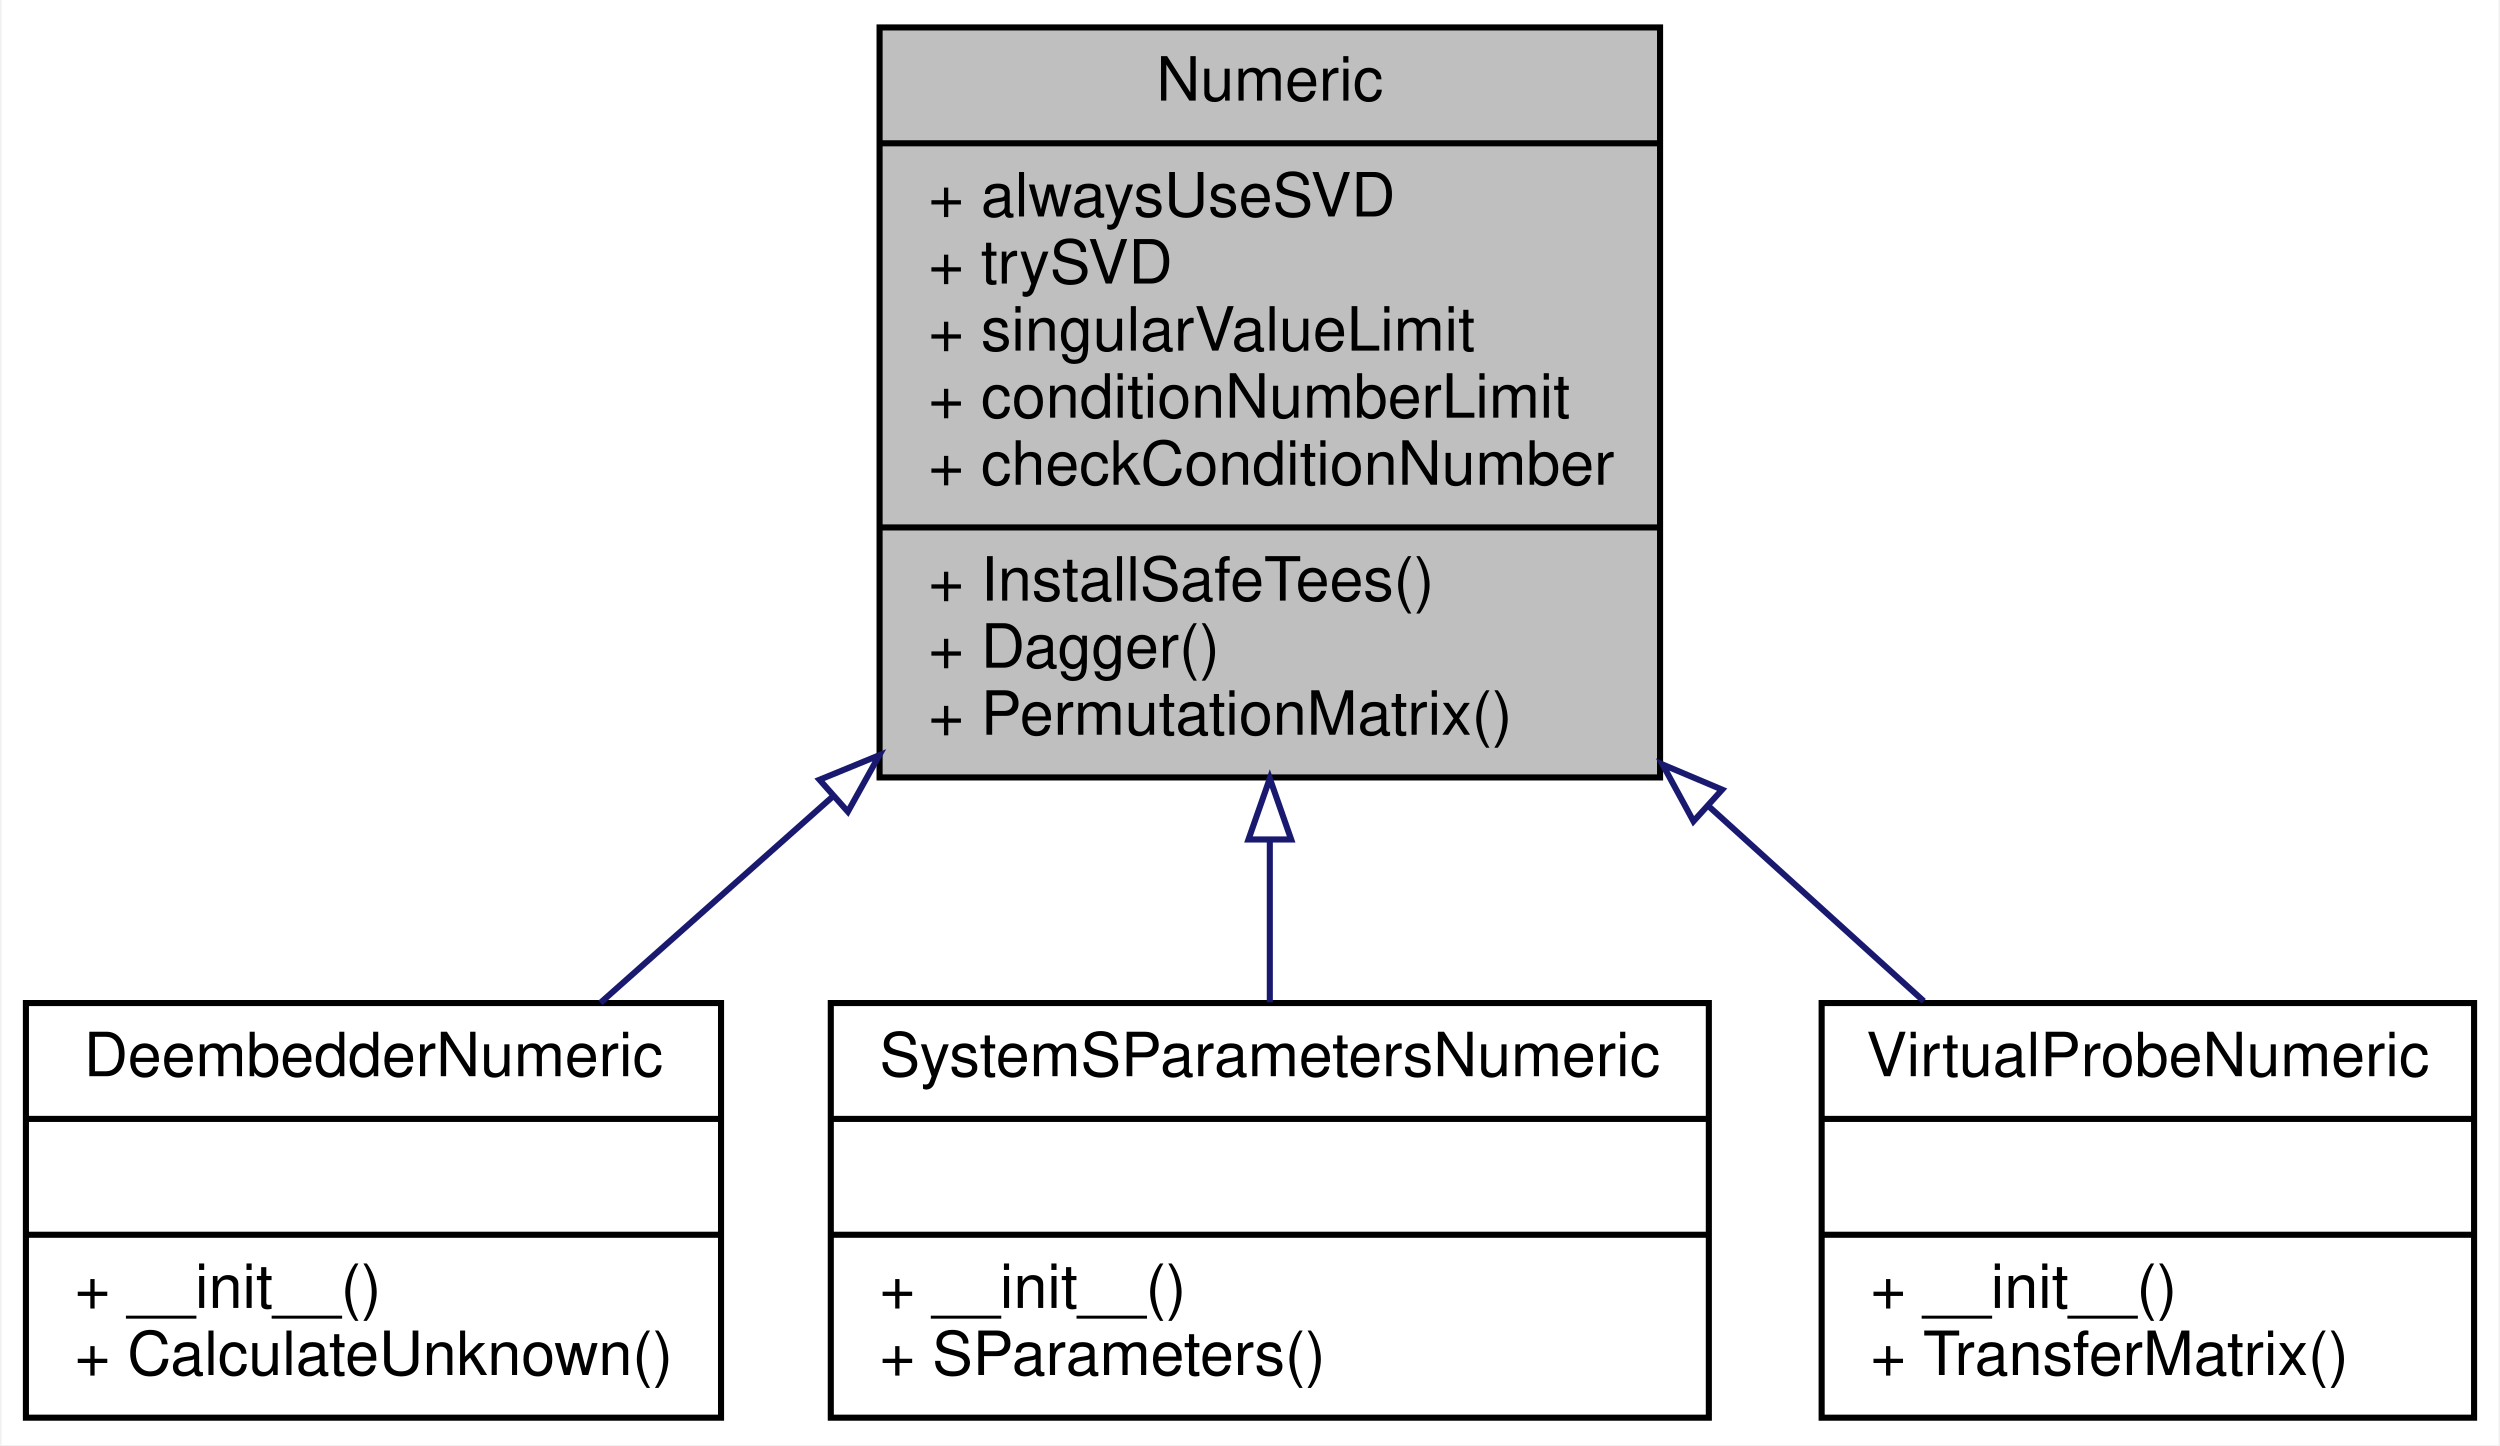
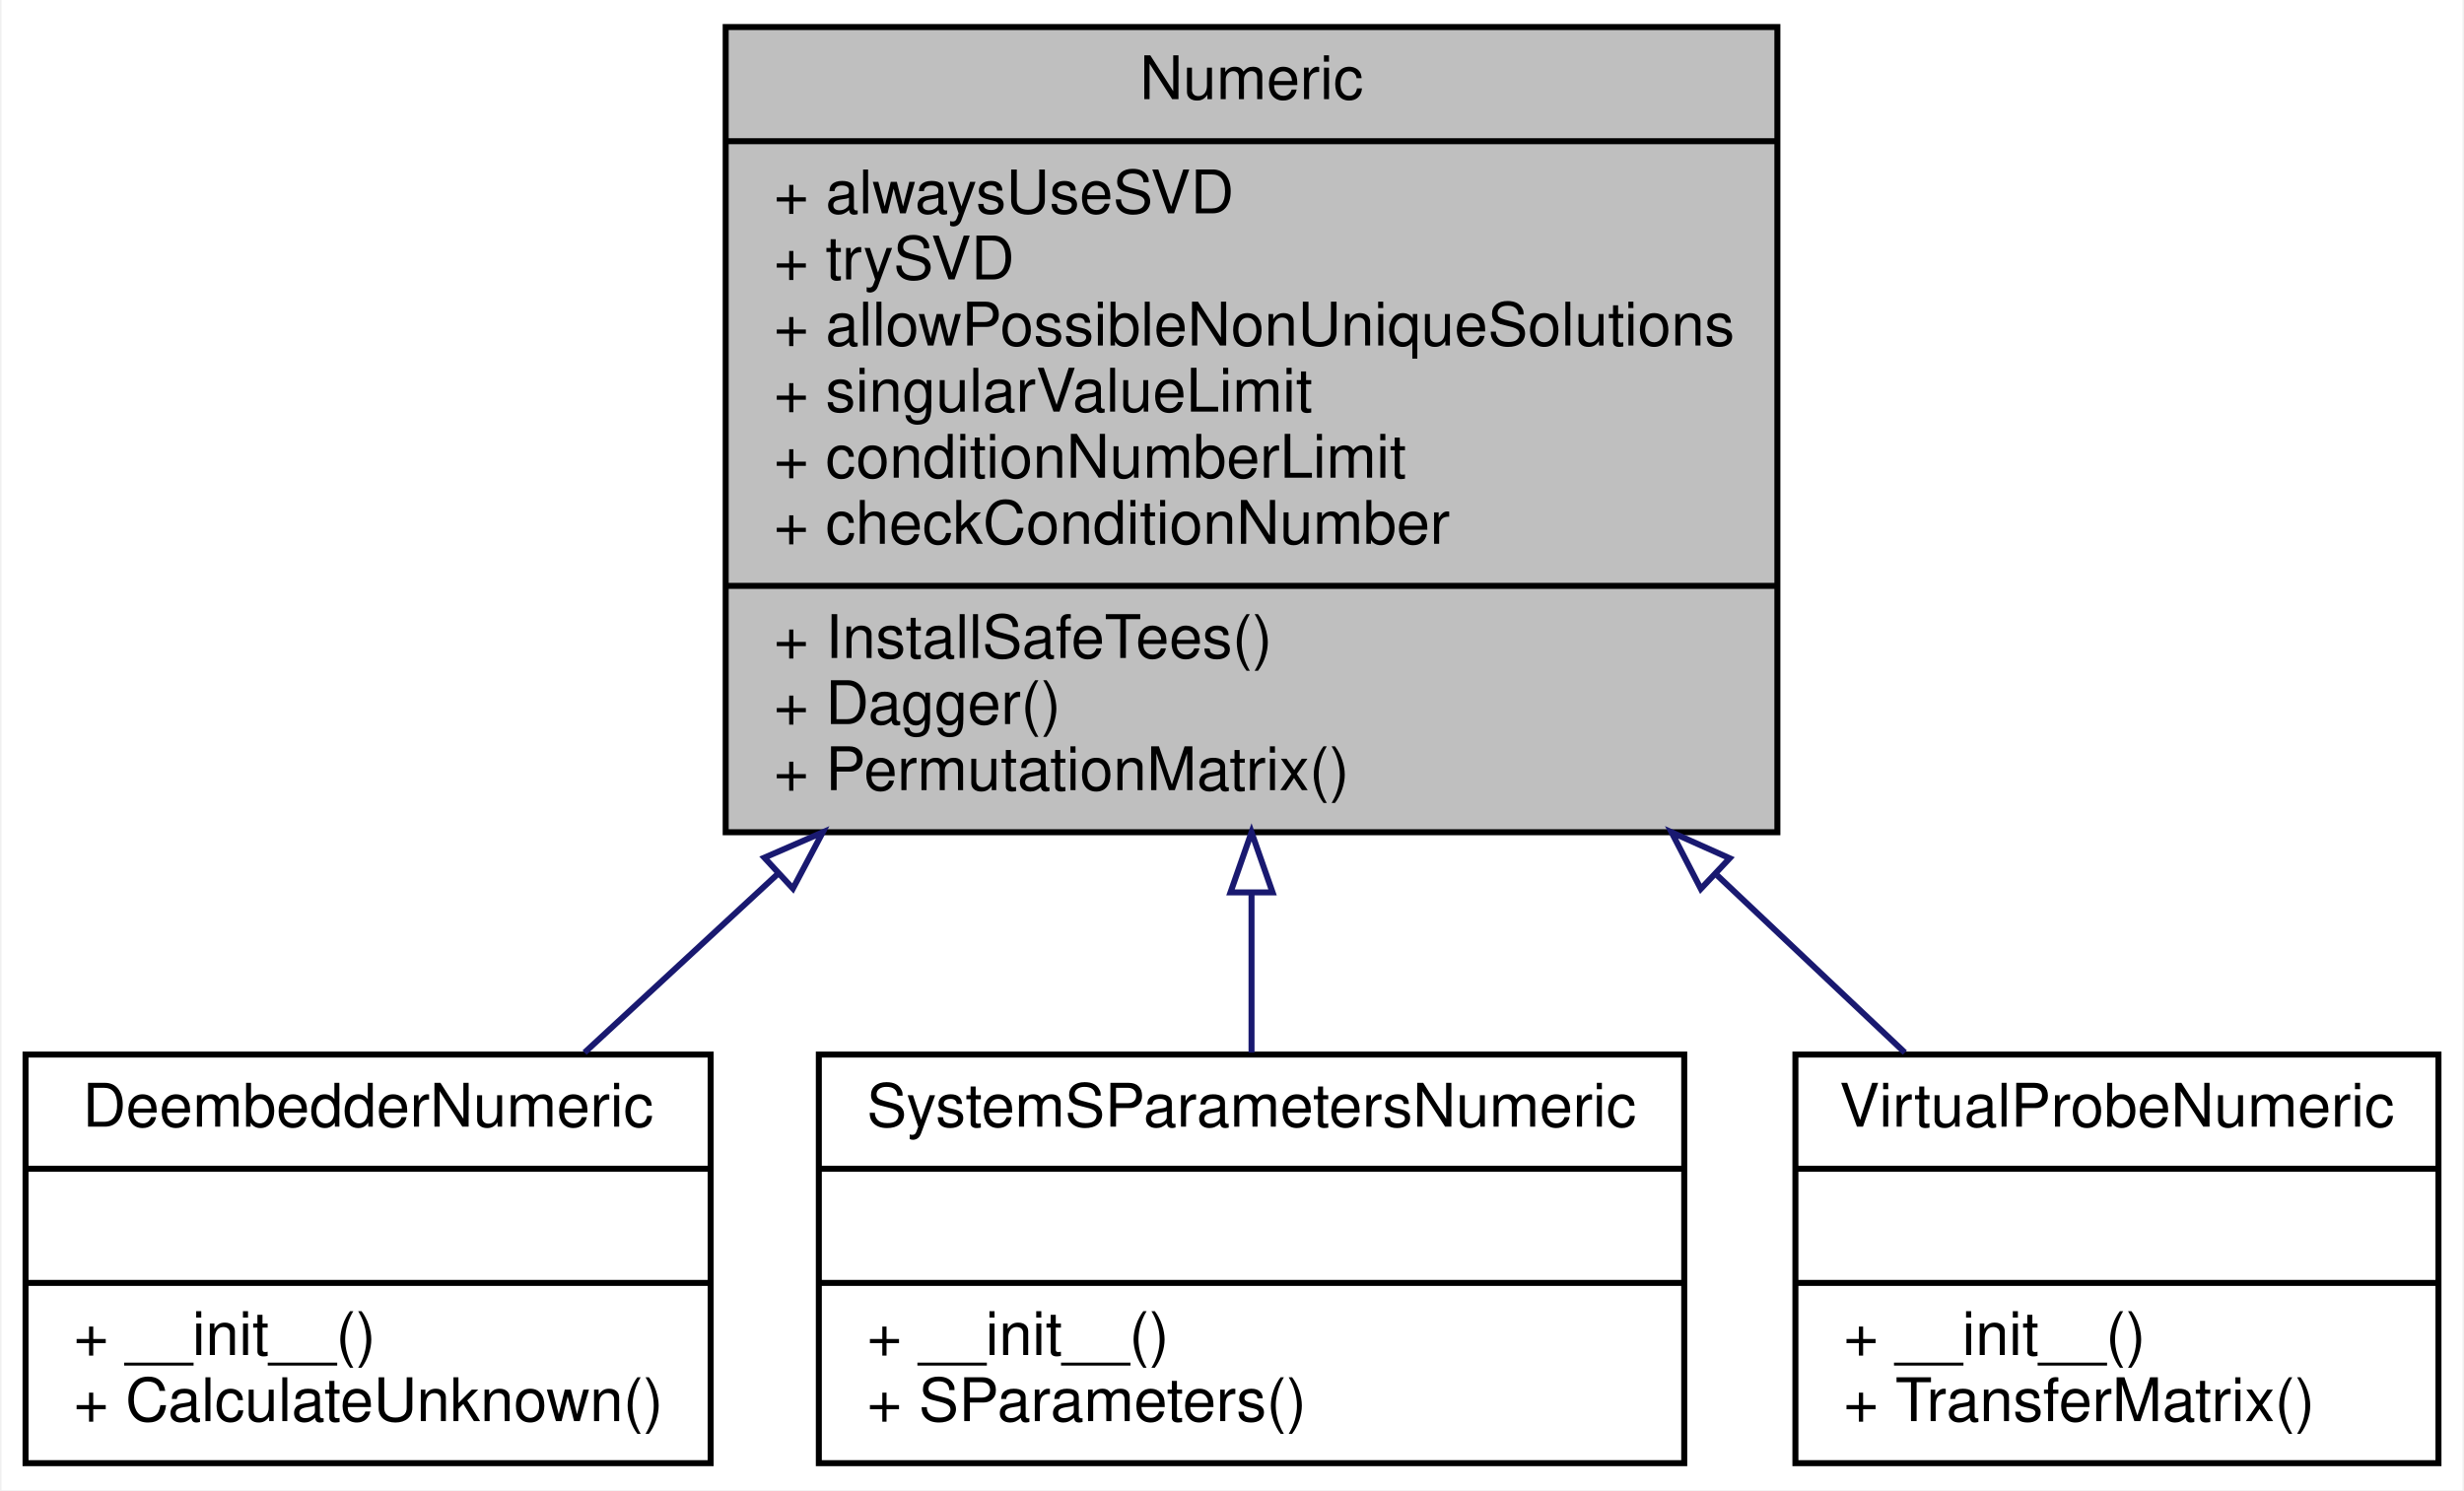
- <svg xmlns="http://www.w3.org/2000/svg" xmlns:xlink="http://www.w3.org/1999/xlink" width="410pt" height="237pt" viewBox="0.00 0.00 409.50 237.00">
-   <g id="graph0" class="graph" transform="scale(1 1) rotate(0) translate(4 233)">
-     <polygon fill="white" stroke="transparent" points="-4,4 -4,-233 405.5,-233 405.5,4 -4,4" />
+ <svg xmlns="http://www.w3.org/2000/svg" xmlns:xlink="http://www.w3.org/1999/xlink" width="410pt" height="248pt" viewBox="0.00 0.00 409.50 248.00">
+   <g id="graph0" class="graph" transform="scale(1 1) rotate(0) translate(4 244)">
+     <polygon fill="white" stroke="transparent" points="-4,4 -4,-244 405.5,-244 405.5,4 -4,4" />
    <g id="node1" class="node">
      <g id="a_node1">
        <a xlink:title="handles numeric details of derived class solutions">
-           <polygon fill="#bfbfbf" stroke="black" points="140,-105.5 140,-228.5 268,-228.5 268,-105.5 140,-105.5" />
-           <text text-anchor="middle" x="204" y="-216.5" font-family="Helvetica,sans-Serif" font-size="10.00">Numeric</text>
-           <polyline fill="none" stroke="black" points="140,-209.5 268,-209.5 " />
-           <text text-anchor="start" x="148" y="-197.5" font-family="Helvetica,sans-Serif" font-size="10.00">+ alwaysUseSVD</text>
-           <text text-anchor="start" x="148" y="-186.5" font-family="Helvetica,sans-Serif" font-size="10.00">+ trySVD</text>
-           <text text-anchor="start" x="148" y="-175.5" font-family="Helvetica,sans-Serif" font-size="10.00">+ singularValueLimit</text>
-           <text text-anchor="start" x="148" y="-164.5" font-family="Helvetica,sans-Serif" font-size="10.00">+ conditionNumberLimit</text>
-           <text text-anchor="start" x="148" y="-153.5" font-family="Helvetica,sans-Serif" font-size="10.00">+ checkConditionNumber</text>
-           <polyline fill="none" stroke="black" points="140,-146.5 268,-146.5 " />
-           <text text-anchor="start" x="148" y="-134.5" font-family="Helvetica,sans-Serif" font-size="10.00">+ InstallSafeTees()</text>
-           <text text-anchor="start" x="148" y="-123.5" font-family="Helvetica,sans-Serif" font-size="10.00">+ Dagger()</text>
-           <text text-anchor="start" x="148" y="-112.5" font-family="Helvetica,sans-Serif" font-size="10.00">+ PermutationMatrix()</text>
+           <polygon fill="#bfbfbf" stroke="black" points="116.5,-105.5 116.5,-239.5 291.5,-239.5 291.5,-105.5 116.5,-105.5" />
+           <text text-anchor="middle" x="204" y="-227.5" font-family="Helvetica,sans-Serif" font-size="10.00">Numeric</text>
+           <polyline fill="none" stroke="black" points="116.5,-220.5 291.5,-220.5 " />
+           <text text-anchor="start" x="124.5" y="-208.5" font-family="Helvetica,sans-Serif" font-size="10.00">+ alwaysUseSVD</text>
+           <text text-anchor="start" x="124.5" y="-197.5" font-family="Helvetica,sans-Serif" font-size="10.00">+ trySVD</text>
+           <text text-anchor="start" x="124.5" y="-186.5" font-family="Helvetica,sans-Serif" font-size="10.00">+ allowPossibleNonUniqueSolutions</text>
+           <text text-anchor="start" x="124.5" y="-175.5" font-family="Helvetica,sans-Serif" font-size="10.00">+ singularValueLimit</text>
+           <text text-anchor="start" x="124.5" y="-164.5" font-family="Helvetica,sans-Serif" font-size="10.00">+ conditionNumberLimit</text>
+           <text text-anchor="start" x="124.5" y="-153.5" font-family="Helvetica,sans-Serif" font-size="10.00">+ checkConditionNumber</text>
+           <polyline fill="none" stroke="black" points="116.5,-146.5 291.5,-146.5 " />
+           <text text-anchor="start" x="124.5" y="-134.5" font-family="Helvetica,sans-Serif" font-size="10.00">+ InstallSafeTees()</text>
+           <text text-anchor="start" x="124.5" y="-123.5" font-family="Helvetica,sans-Serif" font-size="10.00">+ Dagger()</text>
+           <text text-anchor="start" x="124.5" y="-112.5" font-family="Helvetica,sans-Serif" font-size="10.00">+ PermutationMatrix()</text>
        </a>
      </g>
    </g>
    <g id="node2" class="node">
      <g id="a_node2">
        <a xlink:href="classSignalIntegrity_1_1Lib_1_1SystemDescriptions_1_1DeembedderNumeric_1_1DeembedderNumeric.xhtml" target="_top" xlink:title=" ">
          <polygon fill="white" stroke="black" points="0,-0.5 0,-68.5 114,-68.5 114,-0.5 0,-0.5" />
          <text text-anchor="middle" x="57" y="-56.5" font-family="Helvetica,sans-Serif" font-size="10.00">DeembedderNumeric</text>
          <polyline fill="none" stroke="black" points="0,-49.5 114,-49.5 " />
          <text text-anchor="middle" x="57" y="-37.5" font-family="Helvetica,sans-Serif" font-size="10.00"> </text>
          <polyline fill="none" stroke="black" points="0,-30.5 114,-30.5 " />
          <text text-anchor="start" x="8" y="-18.5" font-family="Helvetica,sans-Serif" font-size="10.00">+ __init__()</text>
          <text text-anchor="start" x="8" y="-7.5" font-family="Helvetica,sans-Serif" font-size="10.00">+ CalculateUnknown()</text>
        </a>
      </g>
    </g>
    <g id="edge1" class="edge">
-       <path fill="none" stroke="midnightblue" d="M132.22,-102.28C119.07,-90.6 105.83,-78.85 94.22,-68.54" />
-       <polygon fill="none" stroke="midnightblue" points="130.15,-105.12 139.95,-109.14 134.8,-99.88 130.15,-105.12" />
+       <path fill="none" stroke="midnightblue" d="M125.24,-98.63C113.98,-88.22 102.89,-77.95 93.02,-68.83" />
+       <polygon fill="none" stroke="midnightblue" points="122.94,-101.27 132.65,-105.49 127.69,-96.13 122.94,-101.27" />
    </g>
    <g id="node3" class="node">
      <g id="a_node3">
        <a xlink:href="classSignalIntegrity_1_1Lib_1_1SystemDescriptions_1_1SystemSParametersNumeric_1_1SystemSParametersNumeric.xhtml" target="_top" xlink:title="Class for computing s-parameters of interconnected systems.">
          <polygon fill="white" stroke="black" points="132,-0.5 132,-68.5 276,-68.5 276,-0.5 132,-0.5" />
          <text text-anchor="middle" x="204" y="-56.5" font-family="Helvetica,sans-Serif" font-size="10.00">SystemSParametersNumeric</text>
          <polyline fill="none" stroke="black" points="132,-49.5 276,-49.5 " />
          <text text-anchor="middle" x="204" y="-37.5" font-family="Helvetica,sans-Serif" font-size="10.00"> </text>
          <polyline fill="none" stroke="black" points="132,-30.5 276,-30.5 " />
          <text text-anchor="start" x="140" y="-18.5" font-family="Helvetica,sans-Serif" font-size="10.00">+ __init__()</text>
          <text text-anchor="start" x="140" y="-7.5" font-family="Helvetica,sans-Serif" font-size="10.00">+ SParameters()</text>
        </a>
      </g>
    </g>
    <g id="edge2" class="edge">
-       <path fill="none" stroke="midnightblue" d="M204,-95.24C204,-85.97 204,-76.84 204,-68.62" />
-       <polygon fill="none" stroke="midnightblue" points="200.5,-95.33 204,-105.33 207.5,-95.33 200.5,-95.33" />
+       <path fill="none" stroke="midnightblue" d="M204,-95.37C204,-86.08 204,-77 204,-68.83" />
+       <polygon fill="none" stroke="midnightblue" points="200.5,-95.49 204,-105.49 207.5,-95.49 200.5,-95.49" />
    </g>
    <g id="node4" class="node">
      <g id="a_node4">
        <a xlink:href="classSignalIntegrity_1_1Lib_1_1SystemDescriptions_1_1VirtualProbeNumeric_1_1VirtualProbeNumeric.xhtml" target="_top" xlink:title="class for performing virtual probing numerically.">
          <polygon fill="white" stroke="black" points="294.5,-0.5 294.5,-68.5 401.5,-68.5 401.5,-0.5 294.5,-0.5" />
          <text text-anchor="middle" x="348" y="-56.5" font-family="Helvetica,sans-Serif" font-size="10.00">VirtualProbeNumeric</text>
          <polyline fill="none" stroke="black" points="294.5,-49.5 401.5,-49.5 " />
          <text text-anchor="middle" x="348" y="-37.5" font-family="Helvetica,sans-Serif" font-size="10.00"> </text>
          <polyline fill="none" stroke="black" points="294.5,-30.5 401.5,-30.5 " />
          <text text-anchor="start" x="302.5" y="-18.5" font-family="Helvetica,sans-Serif" font-size="10.00">+ __init__()</text>
          <text text-anchor="start" x="302.5" y="-7.5" font-family="Helvetica,sans-Serif" font-size="10.00">+ TransferMatrix()</text>
        </a>
      </g>
    </g>
    <g id="edge3" class="edge">
-       <path fill="none" stroke="midnightblue" d="M276.01,-100.74C288.23,-89.67 300.44,-78.6 311.25,-68.81" />
-       <polygon fill="none" stroke="midnightblue" points="273.48,-98.31 268.42,-107.62 278.18,-103.5 273.48,-98.31" />
+       <path fill="none" stroke="midnightblue" d="M281.47,-98.34C292.39,-88.02 303.14,-77.87 312.71,-68.83" />
+       <polygon fill="none" stroke="midnightblue" points="278.76,-96.08 273.89,-105.49 283.56,-101.17 278.76,-96.08" />
    </g>
  </g>
</svg>
